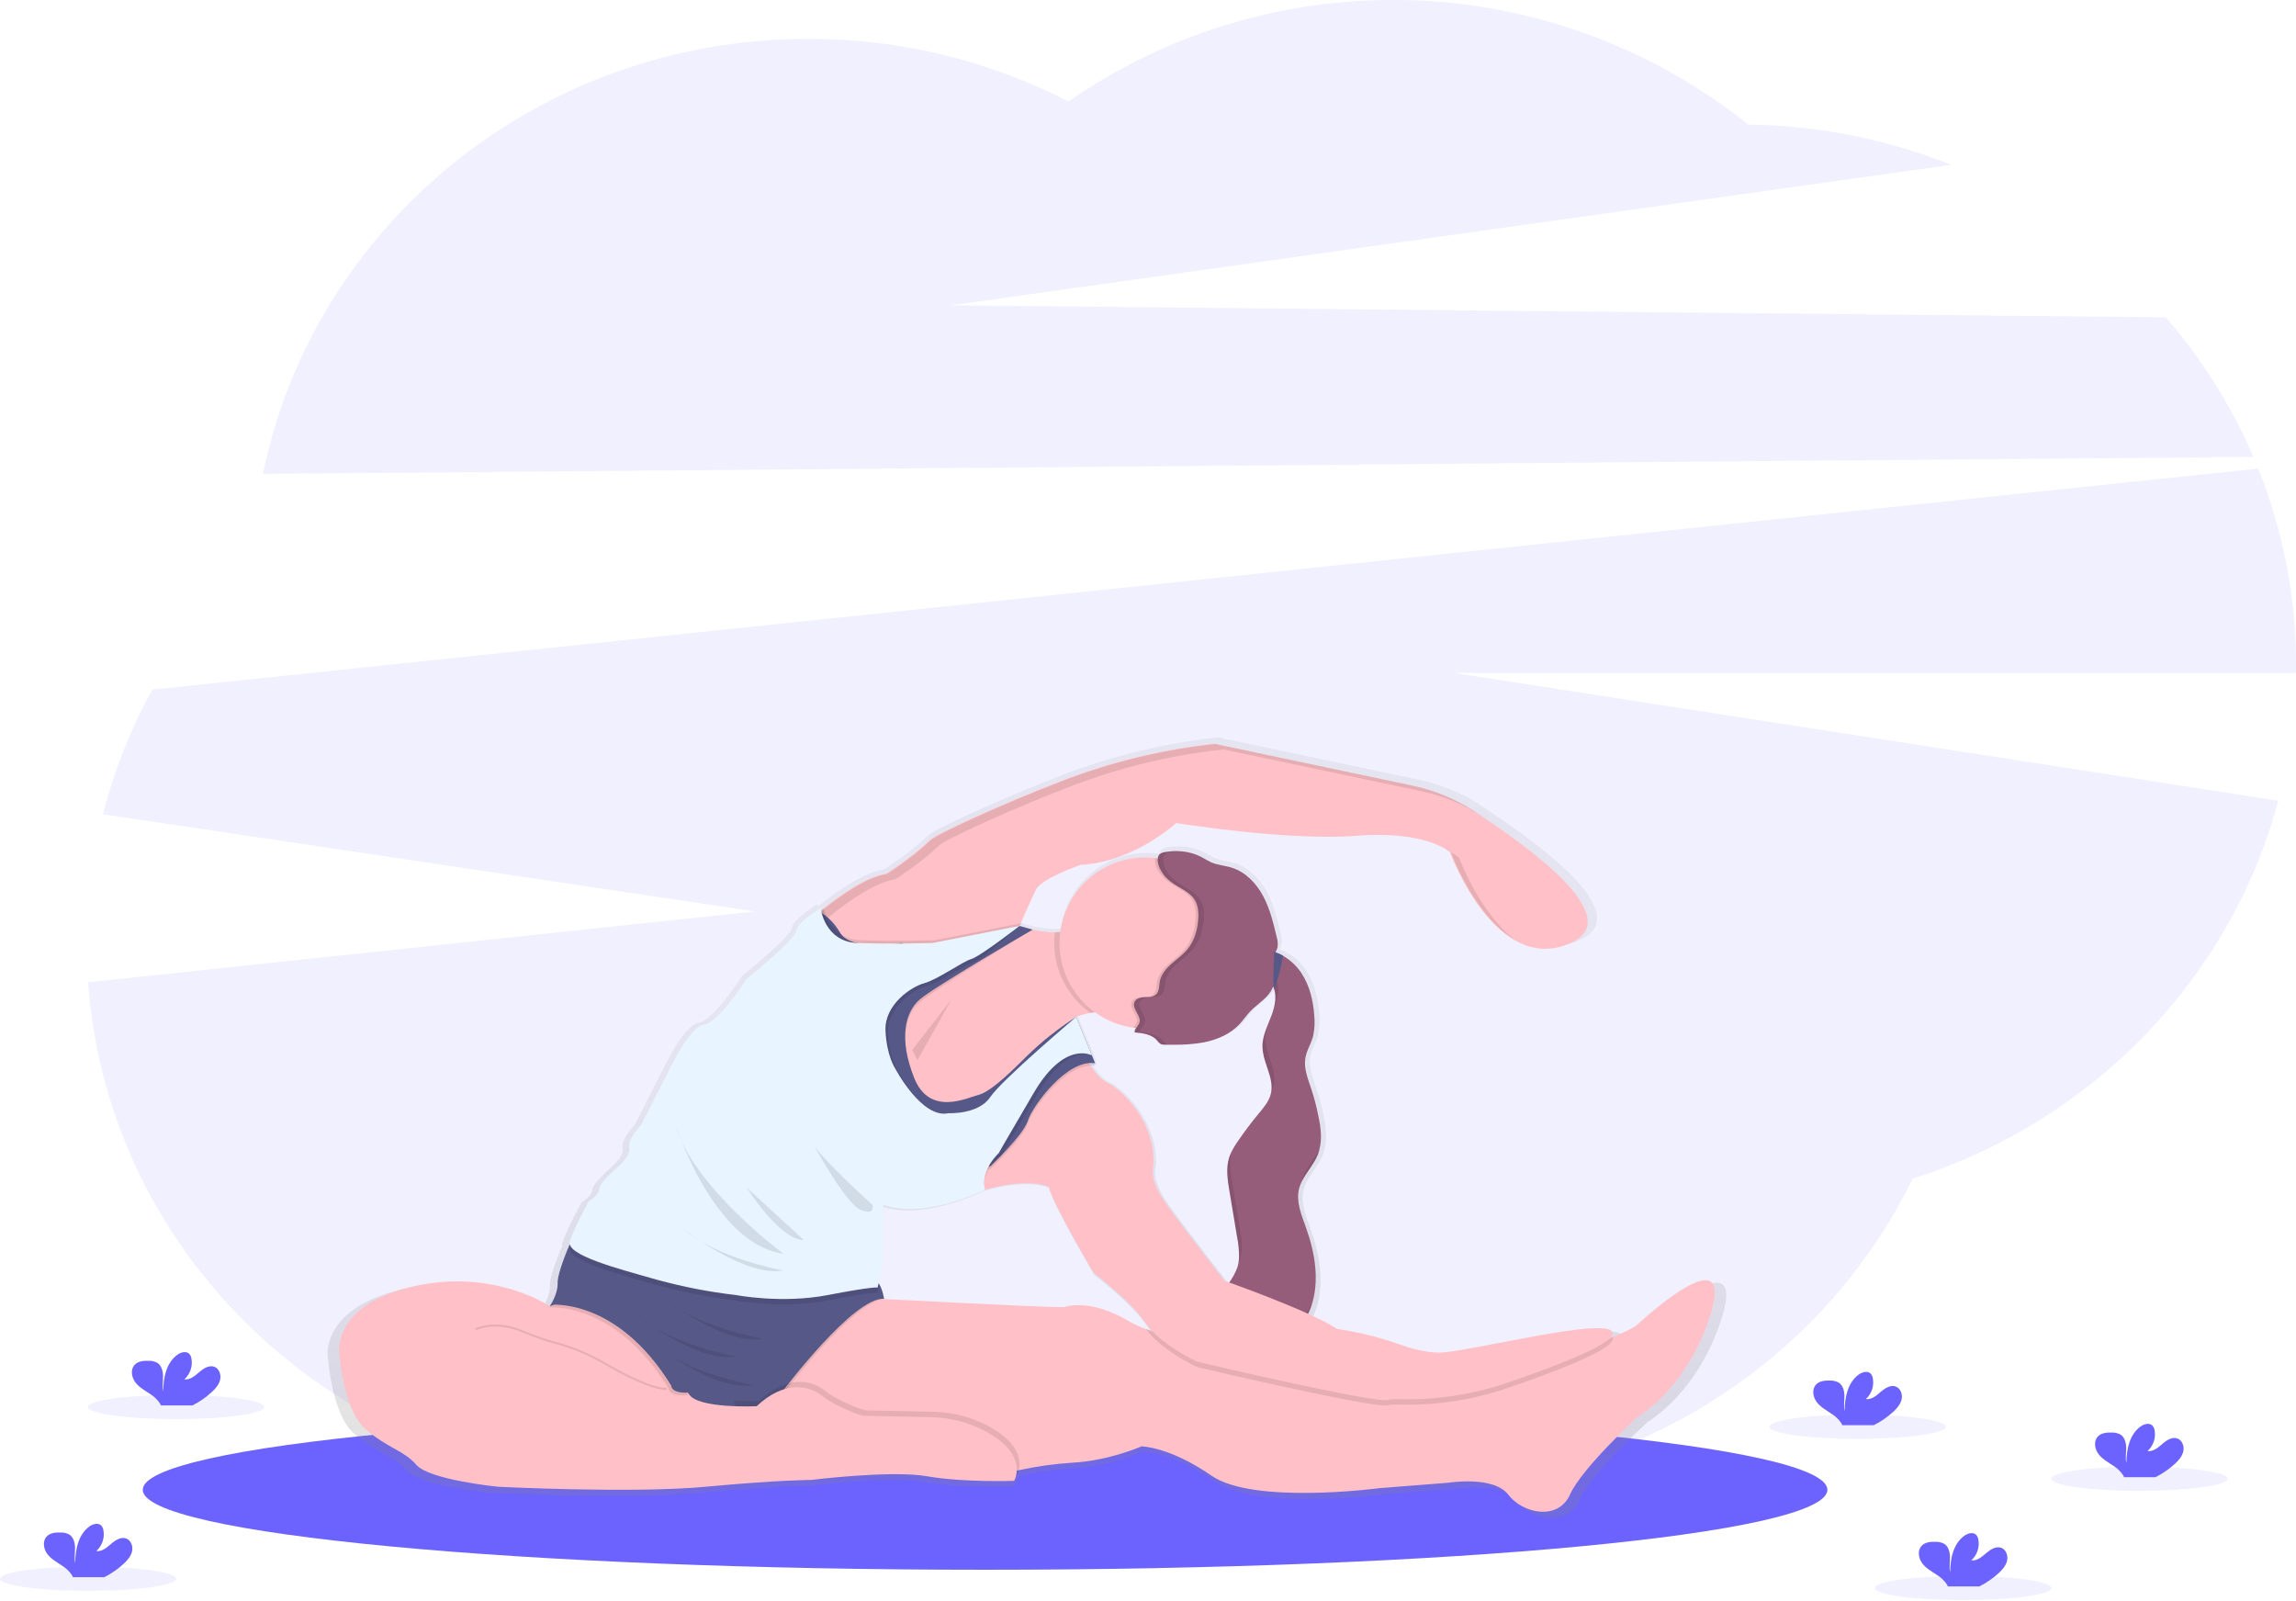
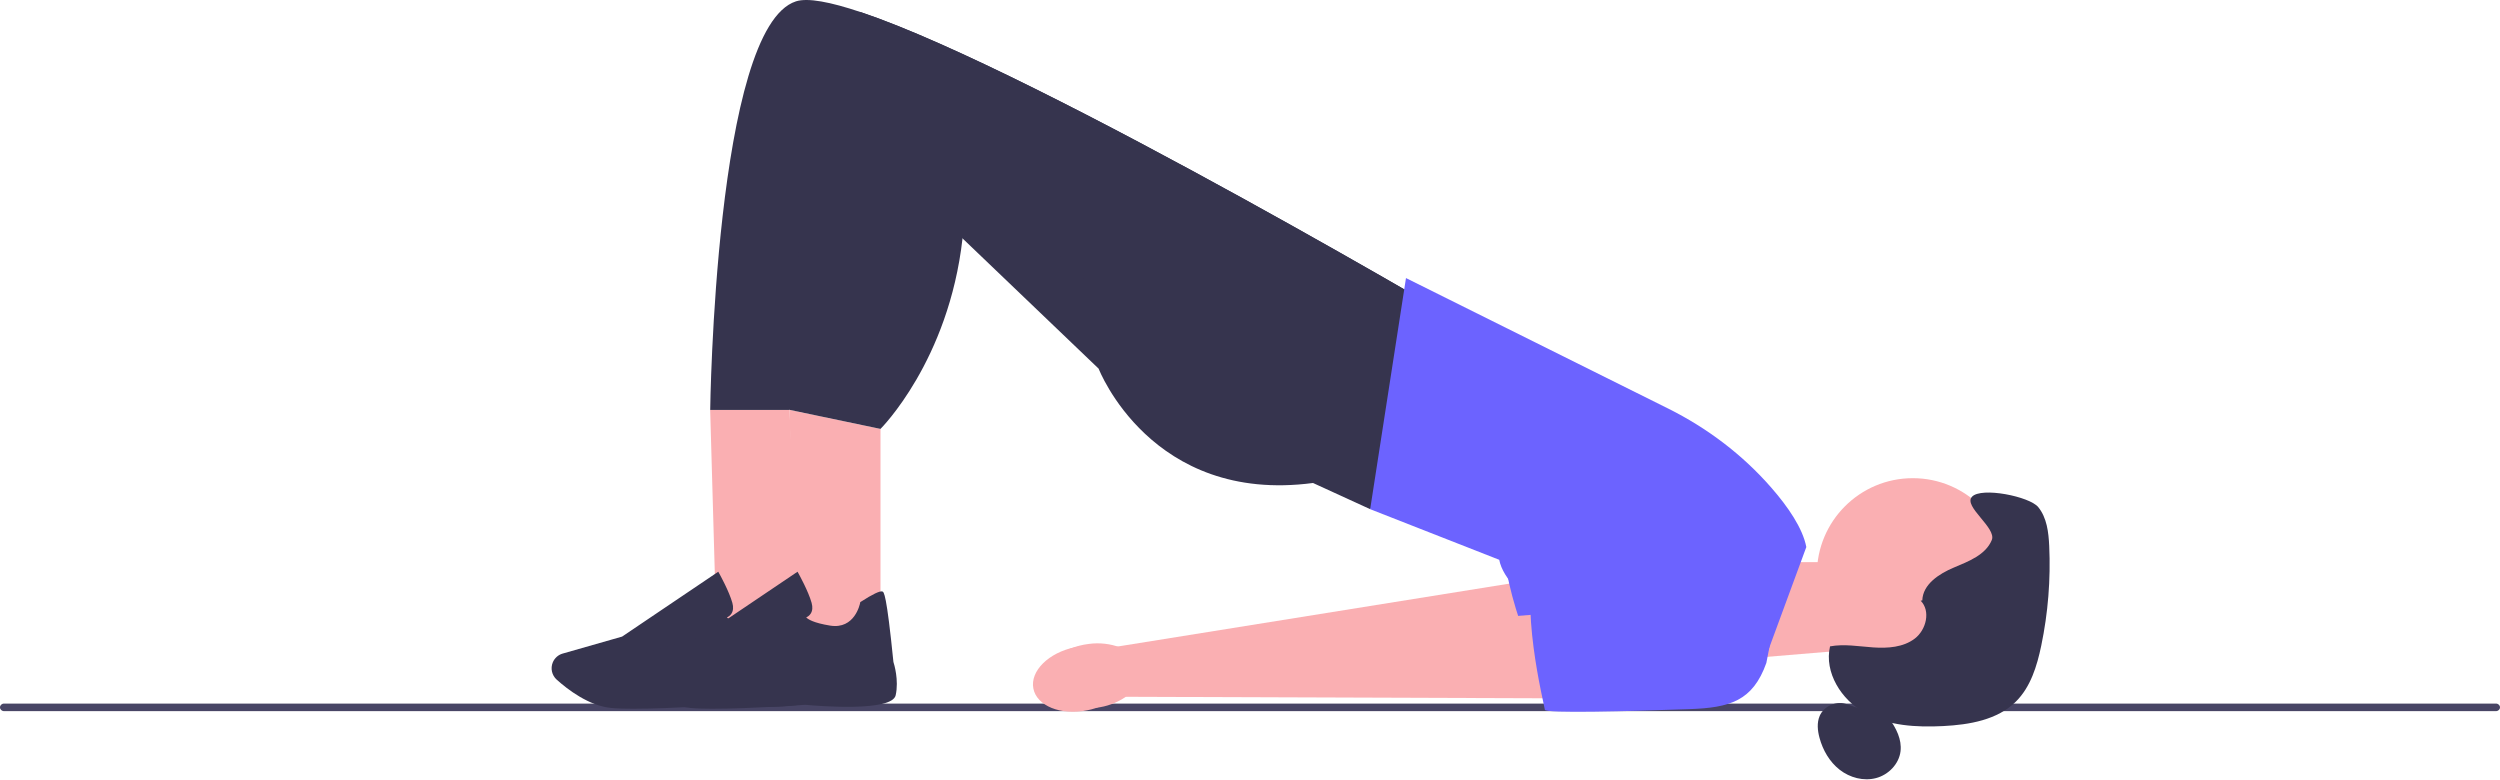
- <svg xmlns="http://www.w3.org/2000/svg" id="e824989e-a6d8-405e-8397-15206440e926" data-name="Layer 1" width="1134.12" height="790.27" viewBox="0 0 1134.12 790.27">
-   <defs>
-     <linearGradient id="89d5e6d5-cd61-4002-8e54-0bb0b7cbdd0f" x1="540.2" y1="804.61" x2="540.2" y2="419.09" gradientUnits="userSpaceOnUse">
-       <stop offset="0" stop-color="gray" stop-opacity="0.25" />
-       <stop offset="0.54" stop-color="gray" stop-opacity="0.12" />
-       <stop offset="1" stop-color="gray" stop-opacity="0.1" />
-     </linearGradient>
-   </defs>
-   <path d="M1146,280.51a265.71,265.71,0,0,0-43.26-68.93l-600.18-5.91,494.15-69.4a280.38,280.38,0,0,0-100.26-19.89A281,281,0,0,0,560.73,105,279.82,279.82,0,0,0,432.26,74.06c-133.35,0-244.47,92.36-269.4,214.84Z" transform="translate(-32.94 -54.86)" fill="#6c63ff" opacity="0.1" />
-   <path d="M1167.06,383.23a259.42,259.42,0,0,0-18.7-96.94L108.17,395.47A261.06,261.06,0,0,0,83.81,457l322.11,48L76.46,540c9.91,138.65,128.78,248.14,274,248.14,73.09,0,139.5-27.75,188.72-73,49.36,46.1,116.41,74.45,190.29,74.45,109.62,0,204.22-62.41,248.28-152.65,88.39-28,157-98.49,180.55-186.61L750.93,387.2H1167C1167,385.88,1167.06,384.56,1167.06,383.23Z" transform="translate(-32.94 -54.86)" fill="#6c63ff" opacity="0.1" />
-   <ellipse cx="486.58" cy="735.78" rx="416.07" ry="39.5" fill="#6c63ff" />
-   <path d="M846.28,711c-1.25,1.14-5.88,3.35-12.12,6l-1.14.48a3.68,3.68,0,0,0,1.37-2.37c0-9.6-73.09,9.59-87.25,9.59-6.49,0-13.66-1.92-19.51-4A161.74,161.74,0,0,0,696,712.85h0a111.15,111.15,0,0,0-14.54-7.59l0-.07c.29-.57.56-1.15.79-1.73,0-.09.07-.19.11-.29l.36-.92c.11-.3.22-.6.31-.9,4.29-12.65,1.8-26.82-2.74-39.49-2.25-6.25-5-12.87-3.45-19.32a18.13,18.13,0,0,1,1.24-3.47h0v0c.23-.48.48-1,.74-1.42.12-.23.26-.47.4-.7.36-.61.73-1.22,1.12-1.82.26-.39.52-.79.79-1.18.73-1.07,1.48-2.15,2.19-3.24l.09-.13c.24-.36.47-.73.69-1.1s.36-.58.53-.87l.25-.44A1.42,1.42,0,0,0,685,628c.11-.21.24-.44.35-.66l.13-.26a18.38,18.38,0,0,0,.78-1.69c.1-.27.21-.53.29-.79s.07-.25.11-.37c.1-.32.2-.63.29-1l.06-.23.06-.24c.05-.2.11-.4.15-.6a.59.59,0,0,1,0,.08c1.19-5,.64-10.49-.34-15.65A110.07,110.07,0,0,0,683,592c-1.69-5-3.77-10.26-2.81-15.48a22.78,22.78,0,0,1,1.48-4.57s0,0,0,0c.43-1,.88-2,1.29-3.06.24-.6.46-1.21.67-1.82l.18-.55c.1-.3.17-.6.25-.9l.06-.28c0-.05,0-.1,0-.14v0a32.1,32.1,0,0,0,.48-9.59c-.52-7.53-2.3-15.13-6.47-21.41a27.58,27.58,0,0,0-9.37-8.79,20.8,20.8,0,0,0-3.91-1.69c.11-.2.24-.39.35-.58a7.46,7.46,0,0,0,.79-2,11.27,11.27,0,0,0-.38-4.95c-1.67-7.07-3.39-14.26-6.81-20.67s-8.83-12.11-15.78-14.29c-3.47-1.1-7.22-1.29-10.55-2.79-1.41-.64-2.72-1.5-4.09-2.24a27,27,0,0,0-12-3.29c-.82-.05-1.62,0-2.43,0h-.51c-.66,0-1.31.11-2,.19-.83.11-1.67.2-2.45.35-1.52.3-2.79.89-3.19,2.62,0,0,0,.07,0,.11s0,.24-.07.36c-.44-.07-.89-.14-1.34-.19a44.52,44.52,0,0,0-4.92-.27A42.94,42.94,0,0,0,557,513.48a22.84,22.84,0,0,1-2.78.22A46,46,0,0,1,543,512.31l-6.42-1.84h0s.06-.16.2-.48l1.17-.89-.87.17c1.44-3.31,5.48-12.61,7.72-17.07,2.74-5.48,22.38-12.33,22.38-12.33,27-1.37,48-21,48-21S671.3,468,706,465.23s46.59,8.23,46.59,8.23,22.85,62.59,60.77,45.6c28.53-12.77-22.37-49.23-49.3-66.49,1.55.87,3.08,1.77,4.58,2.73s3.23,2.08,4.94,3.2c-3.2-2.15-6.25-4.15-9.05-5.94A92,92,0,0,0,733.91,440l-99.12-20.93-.32,0-.17,0a304.74,304.74,0,0,0-76.16,18.39c-29.39,11.25-63.57,26.84-66.83,30-8.8,8.6-21.93,16.9-21.93,16.9-9.68,1.39-22.5,10.35-31.15,17.22l-1.42,1.13c-.16-.76-.21-1.22-.21-1.22s-12.17,7.37-12.34,11.48-24.84,24-24.84,24S385.54,558.94,378,560s-18.51,24.84-18.51,24.84l-13,25.53s-6.85,7-6,11.31-5.31,9.42-5.31,9.42-9.94,8.56-9.77,11.48-5.14,6-5.14,6-7.36,13.19-9.59,20.22a2.73,2.73,0,0,0,0,1.65l-.13.06s-6.21,14-6,19.53c.12,4.2-2.25,8.69-3.37,10.57l-.46.17.37,0c-.28.47-.47.75-.48.77h0s-27.64-19-68.07-10.11S194.81,724,194.81,724s1.6,29.12,13.25,39.11,19,10.45,25.58,18,40.89,11,40.89,11,67.84,3.42,104.39,0S432,788.68,432,788.68s40.15-5,58.19-1.83,43.63,2.29,43.63,2.29a10.39,10.39,0,0,0,1-2.74h.37a10.24,10.24,0,0,0,1-2.64A182,182,0,0,1,562.58,780c18.72-.91,35.16-8.22,35.16-8.22s14.07.12,35.19,14.73S717,792.79,717,792.79l34.73-2.74s22.83-3.66,30.15,5.94,25.12,13.25,31.06,0,33.81-38.83,33.81-38.83,25.59-14.63,37-52.53S851.29,706.45,846.28,711ZM646.81,559.9c1.93-2.06,3.51-4.44,5.45-6.5,2.62-2.77,5.88-4.88,8.47-7.67a16,16,0,0,0,3.2-5l.06.11.54,1.43c.07.23.12.45.18.68s.12.53.17.8.06.3.08.45c.06.41.1.83.12,1.25,0,.17,0,.34,0,.51s0,.55,0,.83,0,.45,0,.67q0,.62-.12,1.23c0,.25-.07.5-.11.75s-.07.43-.11.64-.07.4-.12.6c0,0,0,0,0,.06-.1.44-.2.88-.31,1.32h0a30.34,30.34,0,0,1-1.11,3.46c-.75,2-1.63,4-2.4,6v0c-.21.54-.41,1.09-.6,1.63-.08.24-.16.47-.25.71s-.17.55-.26.82l0,.12a27.4,27.4,0,0,0-.73,3,1.85,1.85,0,0,0,0,.23c0,.07,0,.15,0,.22l-.09.68s0,0,0,.08,0,.28,0,.41c0,.39,0,.77-.07,1.16,0,.2,0,.39,0,.58,0,.47,0,.94.07,1.4,0,.18,0,.37.07.55s0,.44.07.66a.36.36,0,0,1,0,.1c0,.21.07.41.11.61s.11.59.17.89l.09.38c0,.2.08.41.14.61s.07.28.11.42,0,.21.08.31l.15.54c0,.15.09.3.13.44l.3,1c.1.29.19.58.28.87,1.51,4.64,3.32,9.22,2.59,13.84v0a10.83,10.83,0,0,1-.21,1.11c-.95,3.81-3.64,6.89-6.14,9.91a171,171,0,0,0-10.38,13.77,39.26,39.26,0,0,0-3.52,5.95h0c-.24.53-.46,1.07-.66,1.61l-.25.67c-1.72,5.4-.8,11.26.13,16.85l3.82,22.94c.12.71.24,1.42.35,2.14l.12.79.09.62c.14,1,.26,2.06.34,3.09,0,.1,0,.21,0,.31,0,.42,0,.83.06,1.25,0,.14,0,.28,0,.42,0,.41,0,.81,0,1.22,0,.12,0,.24,0,.36,0,.52,0,1-.11,1.55,0,0,0,.08,0,.12-.06.53-.14,1.06-.24,1.58v0a0,0,0,0,1,0,0,14.78,14.78,0,0,1-.48,1.85,30.66,30.66,0,0,1-4.07,7.63h0l-2.51-.9s-21-27-29.69-39.29-5.94-18.27-5.94-18.27c1.37-21.47-15.08-37.92-23.3-42-3.07-1.53-5.88-4.83-8.2-8.36a12.15,12.15,0,0,1,2.26.14l-.59-1.44c.2,0,.39,0,.59.07l-9.54-23.22a27.44,27.44,0,0,1,7.22-2.05c.76-.12,1.53-.23,2.29-.32a42.65,42.65,0,0,0,19.21,7.74c.43.06.86.08,1.29.13-.11.15-.21.31-.3.46l-.12.24a1.94,1.94,0,0,0-.13.3,2,2,0,0,0-.1.35c0,.08,0,.14,0,.22a2.09,2.09,0,0,0,0,.61c4.07.35,8.56.89,11.22,4a7.07,7.07,0,0,0,1.9,1.88,4.79,4.79,0,0,0,2.06.31h4.43a78.51,78.51,0,0,0,15.46-1.25C635.83,567.52,642.23,564.74,646.81,559.9Zm-84.06-2.29a9.9,9.9,0,0,1,2.08-1.33C564.61,556.41,563.88,556.87,562.75,557.61Zm29.06,151.58c-20.39-12.31-32.89-7.31-32.89-7.31h-2.28c-10,0-88.18-4.08-88.18-4.08H467.1a7.72,7.72,0,0,1,1.36,0s-.71-4.63-2.3-7.14a6.41,6.41,0,0,0-.46-.63c.93-4,2.81-13.34,2.42-20.76-.52-9.76,0-18.67,0-18.67,21.25,7.31,50.58-7.41,51-7.64,23-6.45,32-1.38,32-1.38,1.83,8.22,22.39,42.94,22.39,42.94s18.73,14.16,26,25.13a31.33,31.33,0,0,0,3.59,4.38c-1.14-.39-2.23-.78-3.26-1.17A51.43,51.43,0,0,1,591.81,709.19Z" transform="translate(-32.94 -54.86)" fill="url(#89d5e6d5-cd61-4002-8e54-0bb0b7cbdd0f)" />
-   <path d="M808.9,520.58c-37.3,16.71-59.77-44.85-59.77-44.85s-11.67-10.79-45.83-8.09-89.42-6.3-89.42-6.3S593.21,480.68,566.7,482c0,0-19.32,6.74-22,12.14-2.19,4.38-6.17,13.53-7.59,16.78a6.3,6.3,0,0,1-.29.71c-.14.31-.2.48-.2.48l-1.11.52h0l-22.26,10.69-30.55,8.55-19.33,2.24-32.8-22.73s3.79-3.54,9.36-8c8.51-6.75,21.12-15.57,30.64-16.93,0,0,12.92-8.17,21.57-16.62,3.21-3.15,36.83-18.48,65.73-29.55a300,300,0,0,1,74.91-18.09l97.49,20.59a90.75,90.75,0,0,1,30.15,12.33C786.87,472.14,837,508,808.9,520.58Z" transform="translate(-32.94 -54.86)" fill="#ffc1c7" />
-   <g opacity="0.1">
-     <path d="M435.07,514.11s3.79-3.55,9.36-8c8.51-6.75,21.12-15.57,30.64-16.93,0,0,12.92-8.17,21.57-16.62,3.21-3.16,36.83-18.48,65.73-29.55A299.56,299.56,0,0,1,637.28,425l97.49,20.58a90.63,90.63,0,0,1,30.14,12.34q2.33,1.49,4.86,3.15c-3.15-2.12-6.15-4.09-8.9-5.85a90.7,90.7,0,0,0-30.14-12.33l-97.49-20.59a299.89,299.89,0,0,0-74.91,18.09c-28.91,11.07-62.53,26.4-65.73,29.55-8.66,8.45-21.57,16.62-21.57,16.62-9.52,1.36-22.14,10.18-30.64,16.93-5.57,4.43-9.36,8-9.36,8l32.8,22.73.13,0Z" transform="translate(-32.94 -54.86)" />
-     <path d="M753.66,478.42a19.93,19.93,0,0,0-4-2.53c.9,2.38,12.28,31.86,31.69,43.18C763.65,505.78,753.66,478.42,753.66,478.42Z" transform="translate(-32.94 -54.86)" />
-   </g>
-   <path d="M684.59,622.87a15.82,15.82,0,0,1-.45,1.53c-.08.26-.19.52-.28.77A19.19,19.19,0,0,1,683,627c-.13.27-.28.54-.41.8a1.26,1.26,0,0,1-.11.17c-.14.26-.28.5-.43.74-1,1.7-2.16,3.32-3.27,5-.37.54-.74,1.09-1.09,1.65a3,3,0,0,1-.21.33c-.19.31-.39.64-.57,1s-.32.54-.46.81-.16.28-.23.42l-.43.83A17.76,17.76,0,0,0,674.6,642c-1.54,6.35,1.18,12.86,3.39,19,4.46,12.46,6.92,26.4,2.7,38.84-.1.29-.2.59-.31.89s-.3.79-.46,1.18c-.24.6-.51,1.19-.81,1.78-2.28,4.44-6.19,8.43-11,8-6.61-.58-9.82-8.68-15.84-11.44-5.23-2.4-11.84-.44-16.77-3.4a18.93,18.93,0,0,1,1.67-3.87c.89-1.64,2-3.21,3-4.77a30.51,30.51,0,0,0,4-7.51,16.2,16.2,0,0,0,.47-1.82.58.58,0,0,0,0-.14c.05-.31.11-.6.15-.91s.08-.59.11-.91a.81.81,0,0,0,0-.16c0-.35,0-.7.07-1.06a49.62,49.62,0,0,0-1-10.06q-1.87-11.28-3.76-22.56c-.92-5.5-1.82-11.26-.12-16.57.13-.38.27-.76.41-1.13s.31-.75.48-1.11a39.27,39.27,0,0,1,3.46-5.85q4.76-7,10.21-13.55c2.46-3,5.1-6,6-9.74a8.56,8.56,0,0,0,.22-1.1c.58-3.61-.44-7.21-1.64-10.82q-.23-.63-.42-1.26c-.42-1.24-.84-2.49-1.2-3.76-.12-.41-.23-.83-.34-1.25a25.56,25.56,0,0,1-.51-2.55,18.3,18.3,0,0,1-.22-2.56c0-.4,0-.81,0-1.21s0-.6.08-.91.09-.64.14-1,.08-.48.13-.72.15-.73.25-1.08a6.28,6.28,0,0,1,.23-.85c.05-.23.12-.46.18-.68l.26-.8.41-1.16c.13-.38.28-.77.43-1.15.75-2,1.61-4,2.36-5.92a34.36,34.36,0,0,0,1.09-3.39s0,0,0,0c0-.21.11-.44.16-.66a6.58,6.58,0,0,0,.15-.67,7.34,7.34,0,0,0,.16-.84c.07-.37.14-.76.18-1.14s.08-.77.11-1.16,0-.77,0-1.15a13.15,13.15,0,0,0-.57-4,9.54,9.54,0,0,0-.58-1.54h0a11.76,11.76,0,0,0-.57-1c-1.28-2.08-3.27-3.67-4.43-5.84a9.06,9.06,0,0,1-1-4.31,8.24,8.24,0,0,1,.08-1.22,7.76,7.76,0,0,1,.28-1.22,3.24,3.24,0,0,1,.16-.47q.11-.25.21-.48a5.45,5.45,0,0,1,.33-.58c.1-.13.19-.27.29-.39,1.06-1.34,2.76-2,5.09-1.32l.57.19a21.05,21.05,0,0,1,3.84,1.67,27.16,27.16,0,0,1,9.22,8.64c4.1,6.18,5.85,13.66,6.36,21.06a32.11,32.11,0,0,1-.47,9.44c0,.13-.07.28-.09.41-.08.3-.15.6-.25.89a55.25,55.25,0,0,1-2.1,5.34s0,0,0,0a22.73,22.73,0,0,0-1.46,4.5c-.94,5.14,1.11,10.27,2.77,15.22a108.77,108.77,0,0,1,3.74,14.37C685.44,612.07,686,617.7,684.59,622.87Z" transform="translate(-32.94 -54.86)" fill="#965d7b" />
-   <g opacity="0.1">
-     <path d="M679.37,572.63a54.68,54.68,0,0,0,2.11-5.36c.13-.43.25-.86.35-1.3A39,39,0,0,0,679.37,572.63Z" transform="translate(-32.94 -54.86)" />
-     <path d="M661.35,540.8c2.22,3.6,2,8,.9,12.23.08-.22.17-.43.25-.65,1.91-5,3-11,.2-15.62-1.29-2.08-3.29-3.68-4.44-5.84a9.18,9.18,0,0,1-1-4.63c-1.69,2.1-1.81,5.86-.3,8.68C658.06,537.13,660.06,538.72,661.35,540.8Z" transform="translate(-32.94 -54.86)" />
-     <path d="M676,638c-.05.22-.09.44-.13.67,2.2-4.67,6.08-8.63,8-13.47a19.43,19.43,0,0,0,.95-3.13C682.25,627.58,677.38,632.05,676,638Z" transform="translate(-32.94 -54.86)" />
-     <path d="M681.27,697.91c-2.06,5.08-6.35,10.25-11.82,9.77-6.61-.57-9.81-8.67-15.84-11.44-5.12-2.35-11.56-.53-16.45-3.22a19.5,19.5,0,0,0-1.67,3.87c4.93,3,11.54,1,16.77,3.39,6,2.77,9.23,10.88,15.84,11.45,5.47.47,9.76-4.7,11.82-9.78a37.66,37.66,0,0,0,1.41-4.2Z" transform="translate(-32.94 -54.86)" />
-     <path d="M644.05,665.68c.73,4.38,1.45,8.93.59,13.24a19.28,19.28,0,0,0,.87-2.22c1.54-4.83.72-10.06-.11-15.06q-1.87-11.28-3.76-22.57c-.81-4.89-1.61-10-.58-14.77a19.85,19.85,0,0,0-.89,2.25c-1.7,5.31-.79,11.06.12,16.56Q642.18,654.41,644.05,665.68Z" transform="translate(-32.94 -54.86)" />
-     <path d="M662.11,591.13c1.93-7.74-4-15.33-4.11-23.3a20.68,20.68,0,0,1,.79-5.48,25.94,25.94,0,0,0-2.13,9.53c.07,7.6,5.48,14.85,4.31,22.23A14.32,14.32,0,0,0,662.11,591.13Z" transform="translate(-32.94 -54.86)" />
-   </g>
-   <path d="M878.1,703.1c-11.23,37.29-36.4,51.67-36.4,51.67S814.29,779.94,808.44,793s-23.36,9.44-30.54,0-29.66-5.83-29.66-5.83l-34.16,2.69s-61.9,8.21-82.68-6.17-34.6-14.49-34.6-14.49-16.18,7.18-34.59,8.09a177.38,177.38,0,0,0-26,3.68c-4.77,1-8.94,2-11.93,2.71s-4.77,1.24-4.77,1.24l-45.76-4.61-43.22-4.37-23.36-3.16-6.13-13.34-5.9-12.82-2-4.38,2.8-45.81h73.7s76.86,4,86.73,4h2.24s12.29-4.92,32.35,7.18a51,51,0,0,0,8,3.62c31.88,11.91,121.45,27.39,121.45,27.39l58-3.6s32.61-11.88,51-19.71c6.13-2.62,10.69-4.79,11.91-5.9C846.19,704.9,889.33,665.8,878.1,703.1Z" transform="translate(-32.94 -54.86)" fill="#ffc1c7" />
-   <path d="M421.27,741.46l3.55,12.64-12.14,6.58-11.63-1.28-5.9-12.82-2-4.38,2.8-45.81H469.6C454.23,697.77,421.27,741.46,421.27,741.46Z" transform="translate(-32.94 -54.86)" opacity="0.1" />
-   <path d="M419.92,741.46l3.55,12.64-12.13,6.58-30.67-3.37L364.15,744c-27-43.81-59.65-44-59.65-44s4.05-5.91,3.88-11.3,5.94-19.21,5.94-19.21l.58-.28c2.06-1,9.05-4.46,9.49-4.61,0,0,138.67,22.41,141.37,23.26a3.17,3.17,0,0,1,1.61,1.49c1.57,2.46,2.27,7,2.27,7C455,695,419.92,741.46,419.92,741.46Z" transform="translate(-32.94 -54.86)" fill="#565988" />
-   <path d="M583.78,554.36a72.65,72.65,0,0,0-12.18.77c-6.71,1.09-13.14,3.64-10.29,9.57,5.39,11.23-28.76,31-28.76,31l-47.64,30.56-29.66-44.94,15.29-36.4,42.68-21.57,23.38-11.22s9.26,3.37,17.4,3.18c3.76-.08,7.29-.92,9.56-3.18C570.74,504.94,583.78,554.36,583.78,554.36Z" transform="translate(-32.94 -54.86)" fill="#ffc1c7" />
-   <path d="M583.78,554.36a72.65,72.65,0,0,0-12.18.77,42.14,42.14,0,0,1-17.92-34.55,41.66,41.66,0,0,1,.32-5.27c3.76-.08,7.29-.92,9.56-3.18C570.74,504.94,583.78,554.36,583.78,554.36Z" transform="translate(-32.94 -54.86)" opacity="0.1" />
-   <path d="M640.84,520.58a42.24,42.24,0,0,1-42.23,42.25,41.74,41.74,0,0,1-5.85-.41,42.24,42.24,0,0,1,5.85-84.08,45.73,45.73,0,0,1,4.84.27A42.26,42.26,0,0,1,640.84,520.58Z" transform="translate(-32.94 -54.86)" fill="#ffc1c7" />
-   <path d="M829.57,716.13c0,5.36-28.49,16.25-53.06,24.65A153,153,0,0,1,723,748.55a15.67,15.67,0,0,0-4.37.39c-6.74,1.79-94.36-18.88-94.36-18.88s-17.89-8.3-25.29-18.85c31.88,11.91,121.45,27.39,121.45,27.39l58-3.6s32.61-11.88,51-19.71A1.58,1.58,0,0,1,829.57,716.13Z" transform="translate(-32.94 -54.86)" opacity="0.1" />
-   <path d="M565.35,568.84s6.29,16.53,14.38,20.57,24.26,20.22,22.92,41.34c0,0-2.7,5.85,5.84,18s29.21,38.64,29.21,38.64,42.23,14.83,55.71,23.82h.05a157.88,157.88,0,0,1,31.09,7.75c5.76,2,12.81,3.93,19.19,3.93,13.93,0,85.83-18.87,85.83-9.44,0,5.37-28.49,16.26-53.07,24.66A153.14,153.14,0,0,1,723,745.85a16.05,16.05,0,0,0-4.37.39c-6.74,1.79-94.37-18.88-94.37-18.88S605.79,718.83,598.6,708,573,683.33,573,683.33s-20.22-34.15-22-42.24c0,0-10.33-5.84-37.3,3.14S507.83,624,507.83,624l30.11-35Z" transform="translate(-32.94 -54.86)" fill="#ffc1c7" />
-   <path d="M573.89,581.33l-9.39-22.84a149.51,149.51,0,0,0-24.31,19.24c-11.24,11.23-18.88,18-24.27,19.32s-23.81,10.7-31.45-8.58-4.5-32.31,2.69-38.6S543,514,543,514l-6.39-.49s-44.48,15.57-58.41,8.46c0,0-24.72,4.13-30.11-4.86s-10.48-10.41-10.48-10.41l-32.66,44.11,11.69,97.51h30.1l32.35-12.58,43.14-3.6s16.18-15.28,18.43-22.47S560,579.08,573.89,581.33Z" transform="translate(-32.94 -54.86)" opacity="0.1" />
-   <path d="M573.89,580l-9.39-22.84a149.51,149.51,0,0,0-24.31,19.24c-11.24,11.24-18.88,18-24.27,19.32s-23.81,10.7-31.45-8.58-4.5-32.31,2.69-38.6S543,514,543,514l-6.39-1.83s-44.48,15.56-58.41,8.45c0,0-24.72,4.13-30.11-4.86s-10.48-10.41-10.48-10.41l-32.66,44.11,11.69,97.51h30.1l32.35-12.58,43.14-3.6s16.18-15.27,18.43-22.46S560,577.73,573.89,580Z" transform="translate(-32.94 -54.86)" fill="#565988" />
-   <path d="M467.37,689.37c-.52,2.48-.94,4.07-.94,4.07s-1.85-.68-24.59,3.71-45.33,0-45.33,0a261.25,261.25,0,0,1-39.1-7.59c-19.54-5.56-45.16-12.14-43-19,.14-.4.28-.85.45-1.29,2.06-1,9.05-4.46,9.49-4.61,0,0,138.67,22.41,141.37,23.26A3.17,3.17,0,0,1,467.37,689.37Z" transform="translate(-32.94 -54.86)" opacity="0.1" />
-   <path d="M564.5,558.49l7.8,17.63s-12-6.37-27.34,19.75S527.6,625.7,527.6,625.7s-10.78,7.36-8.08,16.74c0,0-31.94,11-53,3.73,0,0-4.72,14.24-4.21,23.85a137.57,137.57,0,0,1,.08,15.41s6-4.55-16.76-.16-45.33,3.11-45.33,3.11a333,333,0,0,1-36.82-8.17c-19.55-5.56-49.88-4.13-47.69-11s9.44-19.88,9.44-19.88,5.22-3,5-5.9,9.61-11.29,9.61-11.29,6.06-5.05,5.22-9.27,5.9-11.12,5.9-11.12l12.81-25.1s10.78-23.43,18.2-24.44,21.06-22.58,21.06-22.58,24.26-19.54,24.43-23.59,12.13-11.29,12.13-11.29,1.93,16.54,18,17.22,37.3,0,37.3,0l41.69-9.8s-18.26,16.51-22.48,17.69-16.9,10.28-23.36,12S471.15,552.4,471.66,565s4.89,19,4.89,19S489.69,609,502.83,606c0,0,14.68.79,20.56-7.92S564.5,558.49,564.5,558.49Z" transform="translate(-32.94 -54.86)" opacity="0.1" />
-   <path d="M537.94,510.78l-1.14.87-1.31,1h0l-22.26,10.69-30.55,8.55-19.33,2.24-32.8-22.73s3.79-3.54,9.36-8c.9,4,4.57,15.24,17.71,15.79,16.05.69,37.3,0,37.3,0l42.18-8.29Z" transform="translate(-32.94 -54.86)" opacity="0.1" />
-   <path d="M564.5,557.14l7.8,19s-13.35-7.71-28.69,18.41-17.35,29.82-17.35,29.82-9.44,8.71-6.74,18.09c0,0-29.16,14.77-50.22,7.52,0,0-.5,8.77,0,18.37s-2.86,22.41-2.86,22.41-1.86-.67-24.61,3.71-45.32,0-45.32,0a260.48,260.48,0,0,1-39.1-7.58c-19.54-5.56-45.16-12.14-43-19s9.44-19.89,9.44-19.89,5.22-3,5.06-5.9,9.6-11.29,9.6-11.29,6.07-5,5.22-9.26,5.9-11.13,5.9-11.13l12.81-25.1s10.78-23.43,18.2-24.44,21.06-22.58,21.06-22.58S426,518.7,426.16,514.65s12.14-11.29,12.14-11.29,1.92,16.54,18,17.22,37.31,0,37.31,0l43-8.45s-19.6,15.16-23.81,16.34-16.91,10.28-23.37,12-19.6,10.62-19.1,23.26,4.89,19,4.89,19,13.14,24.94,26.29,21.91c0,0,14.67.78,20.55-7.92S564.5,557.14,564.5,557.14Z" transform="translate(-32.94 -54.86)" fill="#e8f4ff" />
-   <path d="M433.75,618.28s16.51,30.67,24.09,34,6.07-2.36,6.07-2.36S436.11,625,433.75,618.28Z" transform="translate(-32.94 -54.86)" opacity="0.1" />
-   <path d="M401.9,641.54s16.18,25.78,28.14,25.78Z" transform="translate(-32.94 -54.86)" opacity="0.1" />
-   <path d="M366.34,609.69s18.88,59.65,53.59,64.37C419.93,674.06,374.6,640.7,366.34,609.69Z" transform="translate(-32.94 -54.86)" opacity="0.1" />
-   <path d="M369.71,661.25s31.18,24.77,50.22,21.07C419.93,682.32,387.41,676.76,369.71,661.25Z" transform="translate(-32.94 -54.86)" opacity="0.1" />
-   <path d="M346.57,703.75s31.17,24.77,50.22,21.06C396.79,724.81,364.26,719.25,346.57,703.75Z" transform="translate(-32.94 -54.86)" opacity="0.1" />
-   <path d="M354.72,717.81s31.17,24.77,50.21,21.07C404.93,738.88,372.41,733.32,354.72,717.81Z" transform="translate(-32.94 -54.86)" opacity="0.1" />
-   <path d="M359.43,695S390.6,719.74,409.64,716C409.64,716,377.12,710.47,359.43,695Z" transform="translate(-32.94 -54.86)" opacity="0.1" />
-   <polygon points="470.06 493.49 450.52 518.6 453.21 523.65 470.06 493.49" opacity="0.1" />
-   <path d="M640.84,520.58a42.24,42.24,0,0,1-42.23,42.25,41.74,41.74,0,0,1-5.85-.41,10.23,10.23,0,0,0,1.55-2.36c1.25-3.49-4-7.13-2.35-10.47.85-1.78,3.14-2.23,5.11-2.28s4.16,0,5.59-1.36c1.65-1.59,1.42-4.21,1.84-6.46.66-3.42,3.06-6.27,5.67-8.6s5.53-4.34,7.78-7c3.45-4.1,5.07-9.46,5.5-14.8.28-3.45,0-7.12-1.82-10-2-3.09-5.43-4.83-8.57-6.73a23.5,23.5,0,0,1-7.46-6.51c-1.28-1.88-2.56-4.81-2.15-7.19A42.26,42.26,0,0,1,640.84,520.58Z" transform="translate(-32.94 -54.86)" opacity="0.1" />
-   <path d="M664,522.65a7.47,7.47,0,0,1-.79,2c-.1.18-.22.37-.33.56l-.61.93a9,9,0,0,0-1.85,4.15c-.12,1.85.89,3.54,1.55,5.3l.11.31h0a7.32,7.32,0,0,1,.23.76,8.72,8.72,0,0,1-.39,5.22h0a15.67,15.67,0,0,1-3.15,5c-2.55,2.75-5.76,4.83-8.33,7.55-1.92,2-3.47,4.37-5.37,6.39-4.5,4.76-10.8,7.49-17.21,8.79a78.33,78.33,0,0,1-15.21,1.23h-4.35a4.78,4.78,0,0,1-2-.31,7,7,0,0,1-1.87-1.85c-2.62-3-7-3.57-11-3.91a2.8,2.8,0,0,1,.66-2.13,12.31,12.31,0,0,0,1.64-2.51c1.26-3.5-4-7.13-2.34-10.49a2.86,2.86,0,0,1,.62-.84,3.48,3.48,0,0,1,.55-.45,7.81,7.81,0,0,1,3.94-1c.74,0,1.51,0,2.26-.09A5.34,5.34,0,0,0,604,546v0c1.65-1.57,1.42-4.2,1.84-6.44.66-3.44,3.06-6.28,5.67-8.6s5.53-4.34,7.78-7c3.45-4.09,5.07-9.47,5.5-14.79.28-3.45,0-7.13-1.82-10-1.74-2.7-4.6-4.37-7.39-6l-1.18-.7a27.71,27.71,0,0,1-5.91-4.57A18.3,18.3,0,0,1,607,485.8c-1.25-1.84-2.49-4.67-2.18-7a2.46,2.46,0,0,1,.08-.46c.59-2.57,3.13-2.6,5.54-2.92.65-.08,1.29-.15,1.94-.19a25.15,25.15,0,0,1,2.88,0A26.67,26.67,0,0,1,627,478.45c1.34.73,2.62,1.58,4,2.21,3.28,1.47,7,1.66,10.38,2.74,6.84,2.14,12.15,7.74,15.52,14.06s5.05,13.37,6.7,20.33A11.17,11.17,0,0,1,664,522.65Z" transform="translate(-32.94 -54.86)" fill="#965d7b" />
-   <path d="M536.22,780.93a9.88,9.88,0,0,1-1,2.6s-4.46.16-11,.11c-8.93-.07-21.69-.53-32-2.35a104.26,104.26,0,0,0-18.57-1l-43.22-4.37-23.36-3.16-12-26.16c6.94.38,12.92.11,12.92.11,13.27-12.58,25.62-10.56,32.36-5.1s19.33,9.81,20.22,9.81c.6,0,20.47.42,33.25.68a59.94,59.94,0,0,1,28.26,7.56C537,768,537.22,776.72,536.22,780.93Z" transform="translate(-32.94 -54.86)" opacity="0.1" />
-   <path d="M314.31,696.4,304.5,700s-27.18-18.7-66.95-9.94-37.07,32.13-37.07,32.13,1.57,28.64,13,38.47,18.65,10.28,25.16,17.7,40.22,10.78,40.22,10.78,66.73,3.37,102.68,0,52.18-3.37,52.18-3.37,39.48-4.94,57.23-1.8,42.92,2.25,42.92,2.25,7.42-12.28-13.09-23.89a59.79,59.79,0,0,0-28.26-7.56c-12.77-.27-32.64-.68-33.25-.68-.9,0-13.48-4.35-20.22-9.81s-19.09-7.49-32.35,5.09c0,0-29.43,1.35-33.48-6.06s-24.94-30.67-24.94-30.67Z" transform="translate(-32.94 -54.86)" fill="#ffc1c7" />
-   <path d="M363.14,740.54s-.22,4.07,8.88,3.4c8.42-.63-24.94-30.67-24.94-30.67l-34-16.25-9.81,3.61S336.18,696.73,363.14,740.54Z" transform="translate(-32.94 -54.86)" opacity="0.1" />
-   <path d="M364.49,739.19s-.22,4.07,8.88,3.4c8.42-.62-24.94-30.67-24.94-30.67l-34-16.25-9.82,3.61S337.53,695.38,364.49,739.19Z" transform="translate(-32.94 -54.86)" fill="#565988" />
-   <path d="M267.88,711.41s9.66-4.94,23.82,1.24a114,114,0,0,0,15.58,5.41,100.12,100.12,0,0,1,24.34,10.17c9.86,5.73,23.24,12.61,30.68,12.61" transform="translate(-32.94 -54.86)" fill="none" stroke="#000" stroke-miterlimit="10" opacity="0.1" />
-   <path d="M611,570.76a4.59,4.59,0,0,1-2-.31,6.72,6.72,0,0,1-1.87-1.85c-2.62-3-7.05-3.57-11-3.9-.32-1.74,1.69-3,2.29-4.64,1.27-3.5-4-7.13-2.34-10.48.86-1.77,3.15-2.22,5.12-2.27s4.16,0,5.58-1.37c1.65-1.58,1.42-4.21,1.85-6.45.65-3.43,3.05-6.28,5.66-8.6s5.54-4.34,7.79-7c3.44-4.09,5.06-9.46,5.5-14.79.28-3.46,0-7.13-1.83-10.05-2-3.08-5.43-4.82-8.57-6.73a23.5,23.5,0,0,1-7.46-6.51c-1.32-1.94-2.66-5-2.1-7.45s3.14-2.6,5.55-2.92c.71-.1,1.41-.16,2.13-.2a27.86,27.86,0,0,0-4.83.2c-2.41.32-5,.35-5.55,2.92s.78,5.51,2.11,7.45a23.5,23.5,0,0,0,7.46,6.51C617.54,494.21,621,496,623,499c1.87,2.92,2.11,6.59,1.83,10.05-.44,5.33-2,10.7-5.5,14.79-2.25,2.68-5.17,4.69-7.78,7s-5,5.17-5.67,8.6c-.43,2.24-.2,4.87-1.84,6.45-1.42,1.36-3.62,1.32-5.59,1.37s-4.26.5-5.12,2.27c-1.62,3.35,3.61,7,2.35,10.48-.61,1.66-2.61,2.9-2.3,4.64,4,.33,8.42.87,11,3.9a6.46,6.46,0,0,0,1.87,1.85,4.52,4.52,0,0,0,2,.31c1.45,0,2.91,0,4.37,0Z" transform="translate(-32.94 -54.86)" opacity="0.1" />
-   <path d="M662.49,543.39v0c.4-1.28.85-2.71,1.29-4.23a81.92,81.92,0,0,0,2.93-12.31,21.05,21.05,0,0,0-3.84-1.67c.11-.19.23-.38.33-.56l-.9.37s0,.42,0,1.12c-.07,1.9-.21,5.92-.3,9.45,0,.06,0,.11,0,.16-.07,2.79-.11,5.26,0,6.14h0Z" transform="translate(-32.94 -54.86)" fill="#565988" />
-   <ellipse cx="917.6" cy="704.66" rx="43.52" ry="5.98" fill="#6c63ff" opacity="0.1" />
-   <path d="M968.19,752.07c1.83-1.7,3.54-3.7,4.07-6.14s-.52-5.37-2.85-6.26c-2.61-1-5.4.82-7.51,2.64s-4.54,3.92-7.31,3.53A11.12,11.12,0,0,0,958,735.43a4.29,4.29,0,0,0-1-2.12c-1.45-1.55-4.08-.88-5.81.34-5.52,3.88-7.06,11.38-7.09,18.13-.56-2.44-.09-5-.1-7.47s-.7-5.27-2.81-6.61a8.48,8.48,0,0,0-4.28-1c-2.48-.09-5.24.15-6.94,2-2.1,2.25-1.56,6,.28,8.52s4.61,4,7.18,5.75a16,16,0,0,1,5.13,4.9,5.31,5.31,0,0,1,.38.87h15.56A43.06,43.06,0,0,0,968.19,752.07Z" transform="translate(-32.94 -54.86)" fill="#6c63ff" />
-   <ellipse cx="1056.75" cy="730.33" rx="43.52" ry="5.98" fill="#6c63ff" opacity="0.1" />
-   <path d="M1107.34,777.74c1.83-1.7,3.54-3.7,4.07-6.14s-.52-5.37-2.85-6.26c-2.61-1-5.4.81-7.51,2.64s-4.54,3.92-7.31,3.53a11.13,11.13,0,0,0,3.44-10.42,4.3,4.3,0,0,0-1-2.11c-1.45-1.55-4.08-.89-5.81.34-5.52,3.88-7.06,11.38-7.09,18.12-.56-2.43-.09-5-.1-7.46s-.7-5.27-2.81-6.61a8.46,8.46,0,0,0-4.28-1c-2.48-.09-5.24.16-6.94,2-2.1,2.25-1.56,6,.28,8.52s4.61,4,7.18,5.75a15.91,15.91,0,0,1,5.13,4.9,4.57,4.57,0,0,1,.38.87h15.56A43.4,43.4,0,0,0,1107.34,777.74Z" transform="translate(-32.94 -54.86)" fill="#6c63ff" />
-   <ellipse cx="969.7" cy="784.3" rx="43.52" ry="5.98" fill="#6c63ff" opacity="0.1" />
-   <path d="M1020.29,831.71c1.83-1.7,3.54-3.7,4.07-6.14s-.51-5.36-2.84-6.25c-2.62-1-5.41.81-7.52,2.63s-4.54,3.92-7.31,3.53a11.12,11.12,0,0,0,3.44-10.41,4.29,4.29,0,0,0-1-2.12c-1.45-1.55-4.07-.88-5.81.34-5.52,3.88-7.06,11.38-7.09,18.13-.56-2.44-.09-5-.1-7.47s-.7-5.27-2.81-6.61a8.44,8.44,0,0,0-4.27-1c-2.49-.09-5.25.16-6.94,2-2.11,2.26-1.56,6,.27,8.52s4.62,4,7.18,5.75a15.92,15.92,0,0,1,5.13,4.9,4,4,0,0,1,.38.87h15.56A43.06,43.06,0,0,0,1020.29,831.71Z" transform="translate(-32.94 -54.86)" fill="#6c63ff" />
-   <ellipse cx="87.05" cy="694.9" rx="43.52" ry="5.98" fill="#6c63ff" opacity="0.1" />
-   <path d="M137.63,742.31c1.83-1.7,3.55-3.7,4.07-6.14s-.51-5.37-2.84-6.26c-2.61-1-5.4.81-7.52,2.64s-4.54,3.92-7.31,3.53a11.11,11.11,0,0,0,3.44-10.42,4.37,4.37,0,0,0-1-2.11c-1.45-1.55-4.08-.89-5.82.34-5.52,3.88-7.06,11.38-7.09,18.12-.55-2.43-.08-5-.1-7.46s-.7-5.27-2.8-6.61a8.48,8.48,0,0,0-4.28-1c-2.48-.09-5.25.16-6.94,2-2.11,2.25-1.56,6,.27,8.52s4.62,4,7.19,5.75a15.91,15.91,0,0,1,5.13,4.9,5.31,5.31,0,0,1,.38.87H128A43.4,43.4,0,0,0,137.63,742.31Z" transform="translate(-32.94 -54.86)" fill="#6c63ff" />
-   <ellipse cx="43.52" cy="779.71" rx="43.52" ry="5.98" fill="#6c63ff" opacity="0.1" />
-   <path d="M94.11,827.12c1.83-1.7,3.54-3.7,4.07-6.14s-.51-5.37-2.84-6.26c-2.62-1-5.41.81-7.52,2.64s-4.54,3.92-7.31,3.53A11.13,11.13,0,0,0,84,810.47a4.3,4.3,0,0,0-1-2.11c-1.45-1.55-4.07-.89-5.81.34-5.52,3.88-7.06,11.38-7.09,18.13-.56-2.44-.09-5-.1-7.47s-.7-5.27-2.81-6.61a8.34,8.34,0,0,0-4.27-1c-2.49-.1-5.25.15-6.94,2-2.11,2.25-1.56,6,.27,8.52s4.62,4,7.18,5.75a15.81,15.81,0,0,1,5.13,4.9,4,4,0,0,1,.38.87H84.49A43.4,43.4,0,0,0,94.11,827.12Z" transform="translate(-32.94 -54.86)" fill="#6c63ff" />
+ <svg xmlns="http://www.w3.org/2000/svg" id="uuid-533aed5e-08a3-4494-89d2-525d467e2244" width="785.41" height="244.823" viewBox="0 0 785.41 244.823">
+   <path d="m0,222.226c0,.66.57,1.19,1.28,1.19h782.85c.71,0,1.28-.53,1.28-1.19s-.57-1.19-1.28-1.19H1.28c-.71,0-1.28.53-1.28,1.19Z" fill="#484565" />
+   <path id="uuid-c898493f-f725-434a-93ef-3ba3a30fd79f" d="m341.54,223.156c-8.29,1.68-15.86-1.4-16.9-6.87-1.05-5.48,4.82-11.28,13.11-12.96,3.3-.72,6.73-.6,9.98.33l129.84-20.85,4.91,26.08-131.82,10.07c-2.67,2.14-5.8,3.58-9.12,4.2h0v0Z" fill="#faafb2" />
+   <path d="m550.13,168.026v17.8c-1.91,12.58-8.62,16-21.02,18.86-18.92,4.36-44.11,9.95-44.48,8.84-.59-1.78-14.85-32.07-11.58-47.52l77.09,2.02h-.01Z" fill="#6c63ff" />
+   <polygon points="549.27 206.846 539.33 176.606 582.85 176.606 582.85 204.046 549.27 206.846" fill="#faafb2" />
+   <circle cx="600.93" cy="180.356" r="30.13" fill="#faafb2" />
+   <path d="m603.92,188.626c.15-5.05,5.25-8.36,9.91-10.32,4.65-1.96,10-3.98,11.92-8.65,1.57-3.83-9.04-10.57-6.22-13.6,2.94-3.14,18.09-.08,20.81,3.26s3.25,7.91,3.45,12.21c.48,10.5-.36,21.06-2.51,31.35-1.33,6.36-3.32,12.92-7.93,17.51-5.84,5.81-14.65,7.3-22.88,7.72-8.42.43-17.24-.06-24.61-4.15s-12.81-12.67-10.93-20.89c4.47-.83,9.05.02,13.59.33s9.43-.02,13.04-2.78,5.04-8.68,1.84-11.9" fill="#36344e" />
+   <path d="m593.48,225.696c2.21,3.01,4.05,6.62,3.6,10.33-.49,4.01-3.79,7.39-7.7,8.42s-8.21-.12-11.4-2.6c-3.19-2.48-5.31-6.16-6.36-10.06-.61-2.26-.86-4.73.06-6.88,1.36-3.17,5.41-4.88,8.63-3.63" fill="#36344e" />
+   <polygon points="251.71 199.836 225.13 199.836 223.11 128.766 248.02 128.766 251.71 199.836" fill="#faafb2" />
+   <path d="m199.24,222.666c-2.8,0-5.28-.07-7.16-.24-7.06-.65-13.8-5.86-17.19-8.91-1.52-1.37-2.01-3.55-1.22-5.43h0c.57-1.35,1.7-2.36,3.11-2.76l18.66-5.33,30.21-20.38.34.6c.13.23,3.09,5.57,4.09,9.18.38,1.37.28,2.52-.3,3.4-.4.61-.95.97-1.4,1.17.55.57,2.26,1.73,7.54,2.58,7.7,1.22,9.33-6.76,9.39-7.1l.05-.27.23-.15c3.67-2.36,5.92-3.43,6.7-3.21.49.15,1.3.39,3.49,22.14.22.68,1.76,5.69.71,10.47-1.14,5.21-23.88,3.42-28.43,3-.13.02-17.16,1.23-28.83,1.23h.01l0.0.01Z" fill="#36344e" />
+   <path d="m468.37,106.766l-32.15,45.12-5.76,8.08-17.96-8.23c-50.89,6.74-67.35-35.92-67.35-35.92l-42.75-40.91-24.65-23.58c5.24,32.93-29.73,77.45-29.73,77.45h-24.9S224.61,8.666,250.06.426c3.66-1.19,10.79.17,20.31,3.37,56.65,19.01,198,102.97,198,102.97Z" fill="#36344e" />
+   <polygon points="276.62 199.836 250.03 199.836 248.02 128.766 276.62 134.746 276.62 199.836" fill="#faafb2" />
+   <path d="m224.14,222.666c-2.8,0-5.28-.07-7.16-.24-7.06-.65-13.8-5.86-17.19-8.91-1.52-1.37-2.01-3.55-1.22-5.43h0c.57-1.35,1.7-2.36,3.11-2.76l18.66-5.33,30.21-20.38.34.6c.13.23,3.09,5.57,4.09,9.18.38,1.37.28,2.52-.3,3.4-.4.61-.95.97-1.4,1.17.55.57,2.26,1.73,7.54,2.58,7.7,1.22,9.33-6.76,9.39-7.1l.05-.27.23-.15c3.67-2.36,5.92-3.43,6.7-3.21.49.15,1.3.39,3.49,22.14.22.68,1.76,5.69.71,10.47-1.14,5.21-23.88,3.42-28.43,3-.13.02-17.16,1.23-28.83,1.23h.01l0.0.01Z" fill="#36344e" />
+   <path d="m468.37,106.766l-32.15,45.12c-49.96,5.92-66.16-36.07-66.16-36.07l-67.41-64.5c1,6.29.77,14.47-.26,23.58-4.34,38.57-25.77,59.85-25.77,59.85l-28.6-5.99s1.31-100.25,22.35-124.97c56.65,19.01,198,102.97,198,102.97h0v.01Z" fill="#36344e" />
+   <path d="m565.73,176.606l-11.11,30.18c-10.91,8-25.31,9.39-37.57,3.66-18.7-8.74-43.73-22.52-46.05-34.58l-40.54-15.9,11.25-72.61,82.28,40.95c12.32,6.13,23.43,14.51,32.48,24.89,5.3,6.07,9.88,12.77,11.01,18.66l-1.75,4.76h0v-.01Z" fill="#6c63ff" />
+   <path id="uuid-f7509187-ad0a-44e5-af90-209df38bcefc" d="m344.28,222.366c-8.39,1.01-15.69-2.66-16.3-8.2s5.7-10.86,14.1-11.87c3.35-.45,6.75-.07,9.92,1.13l131.09-10.43,2.81,26.38-132.2-.47c-2.83,1.92-6.06,3.11-9.42,3.46h0v-0Z" fill="#faafb2" />
+   <path d="m558.31,190.806l-3.39,17.47c-4.27,11.99-11.51,14.07-24.23,14.51-19.4.68-45.2,1.36-45.35.2-.24-1.86-8.47-34.32-2.32-48.85l75.29,16.67h0v0Z" fill="#6c63ff" />
</svg>
